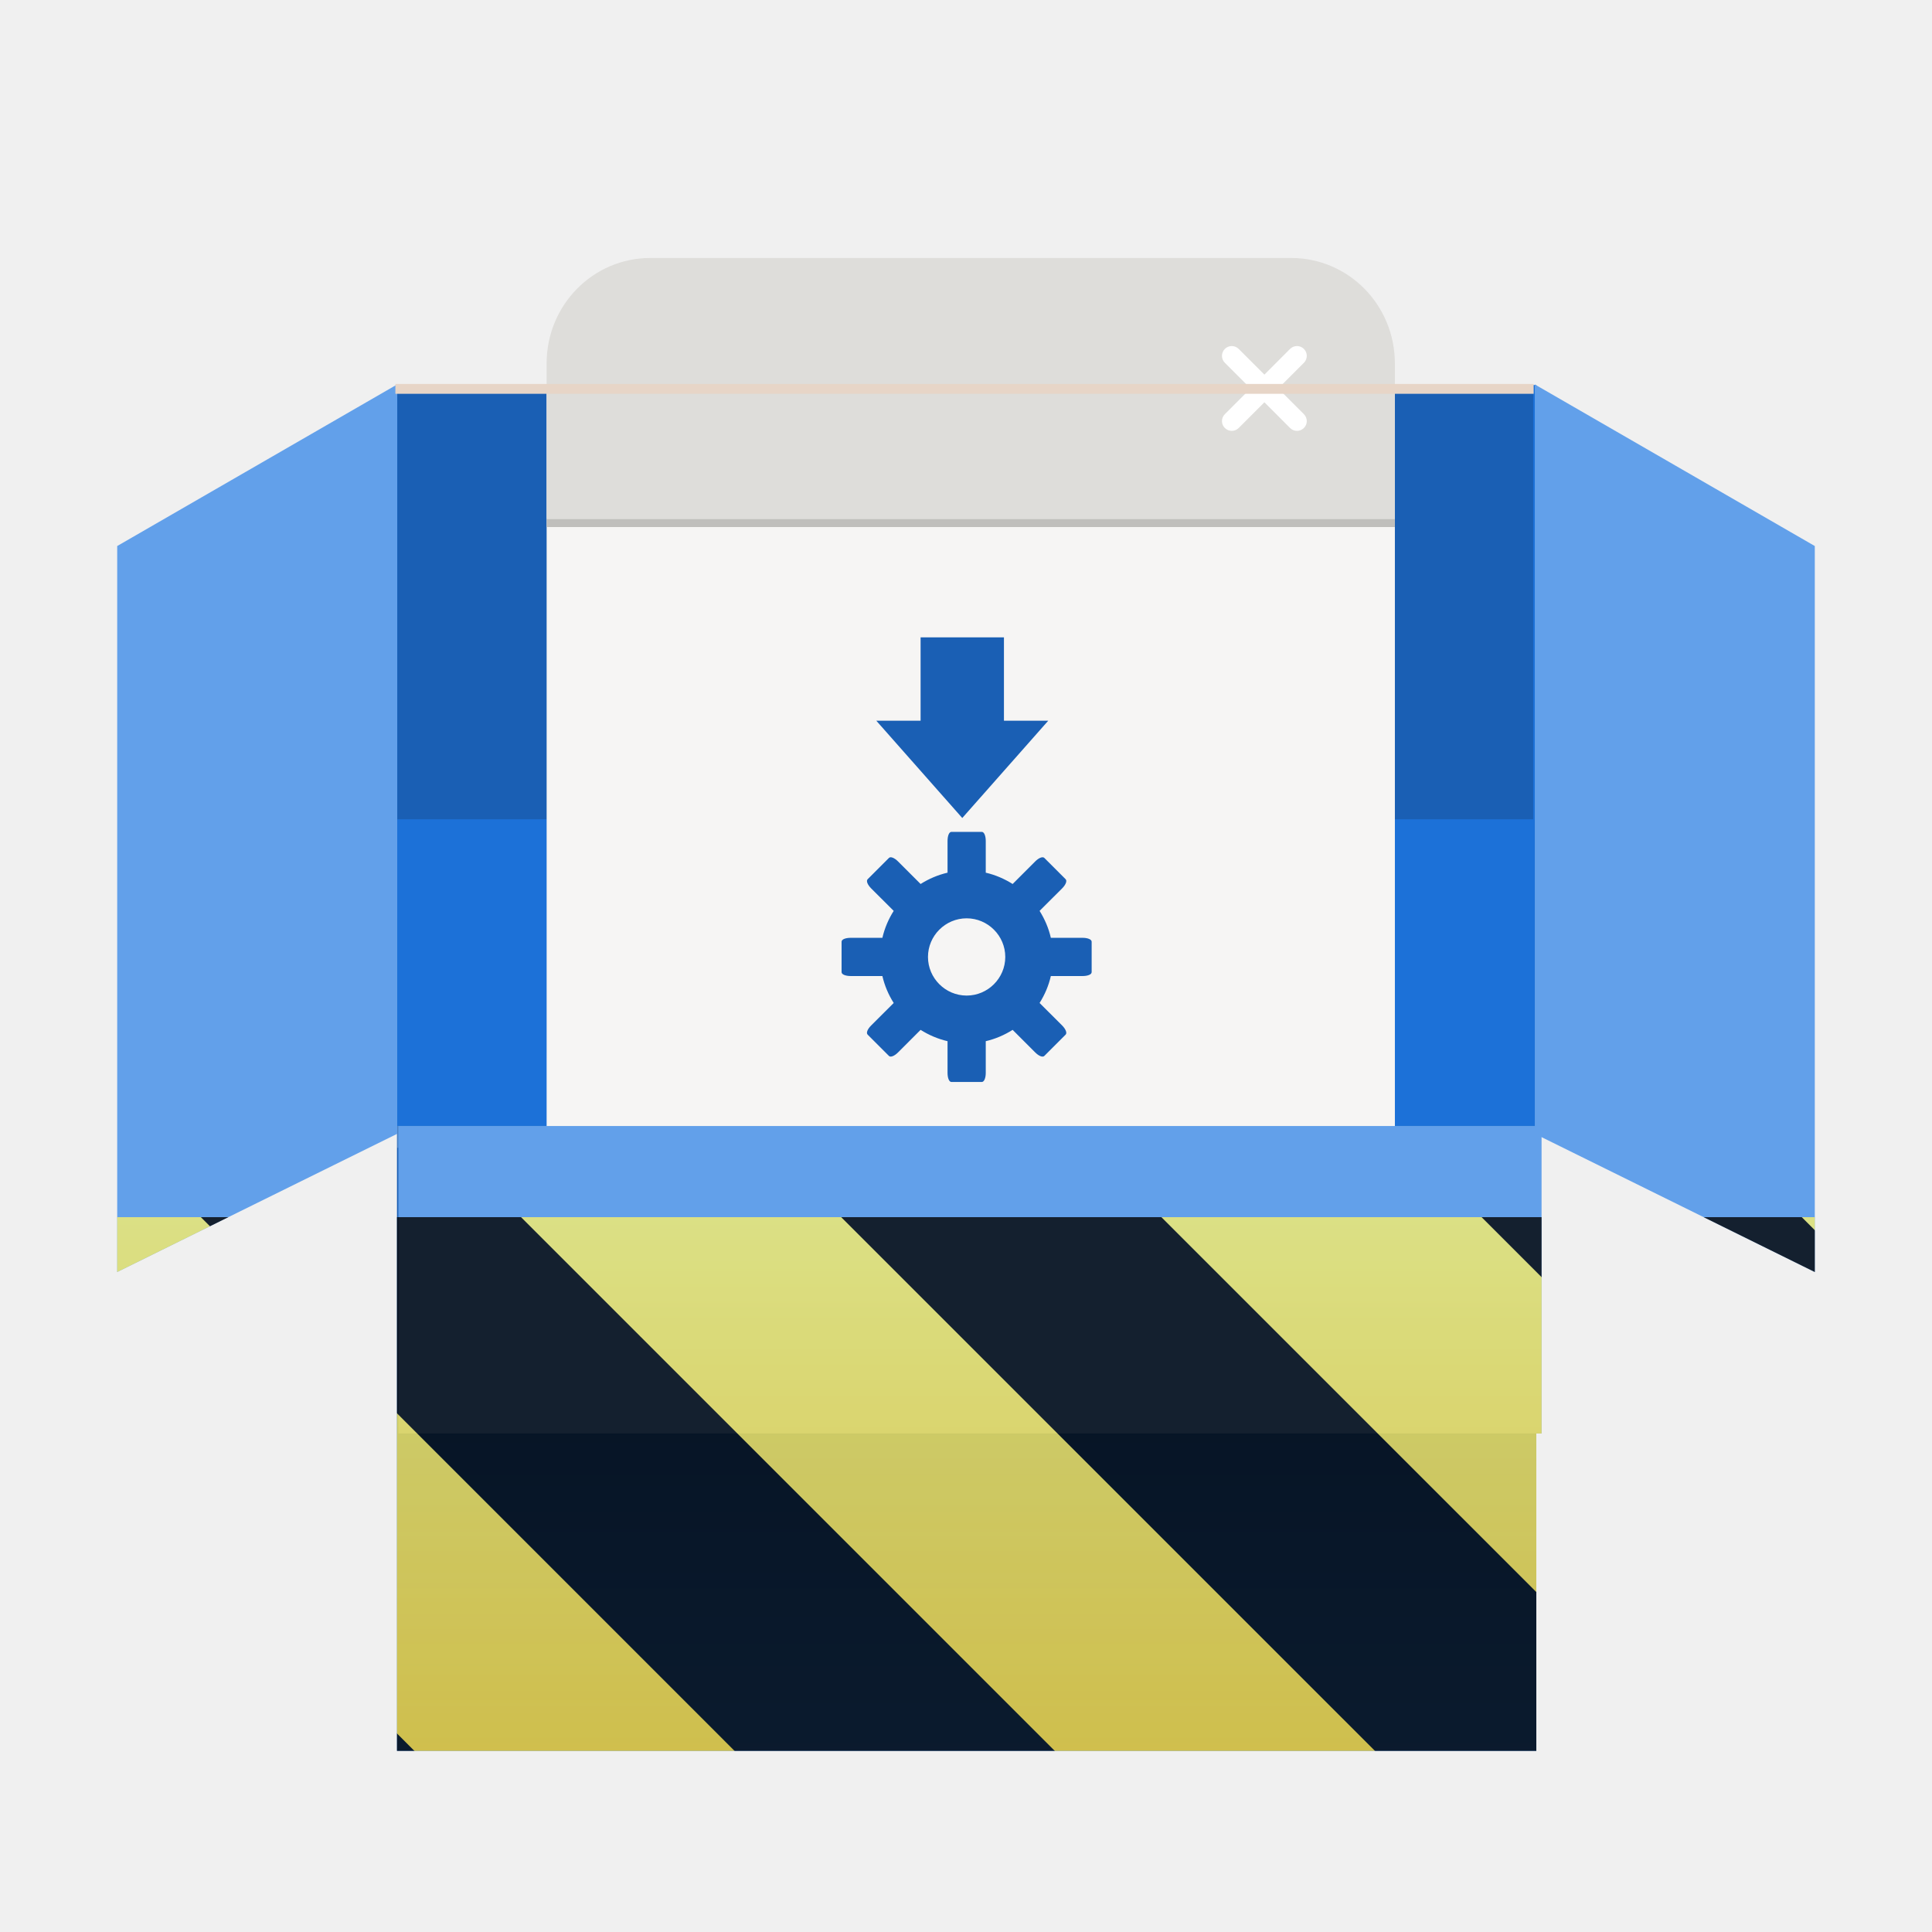
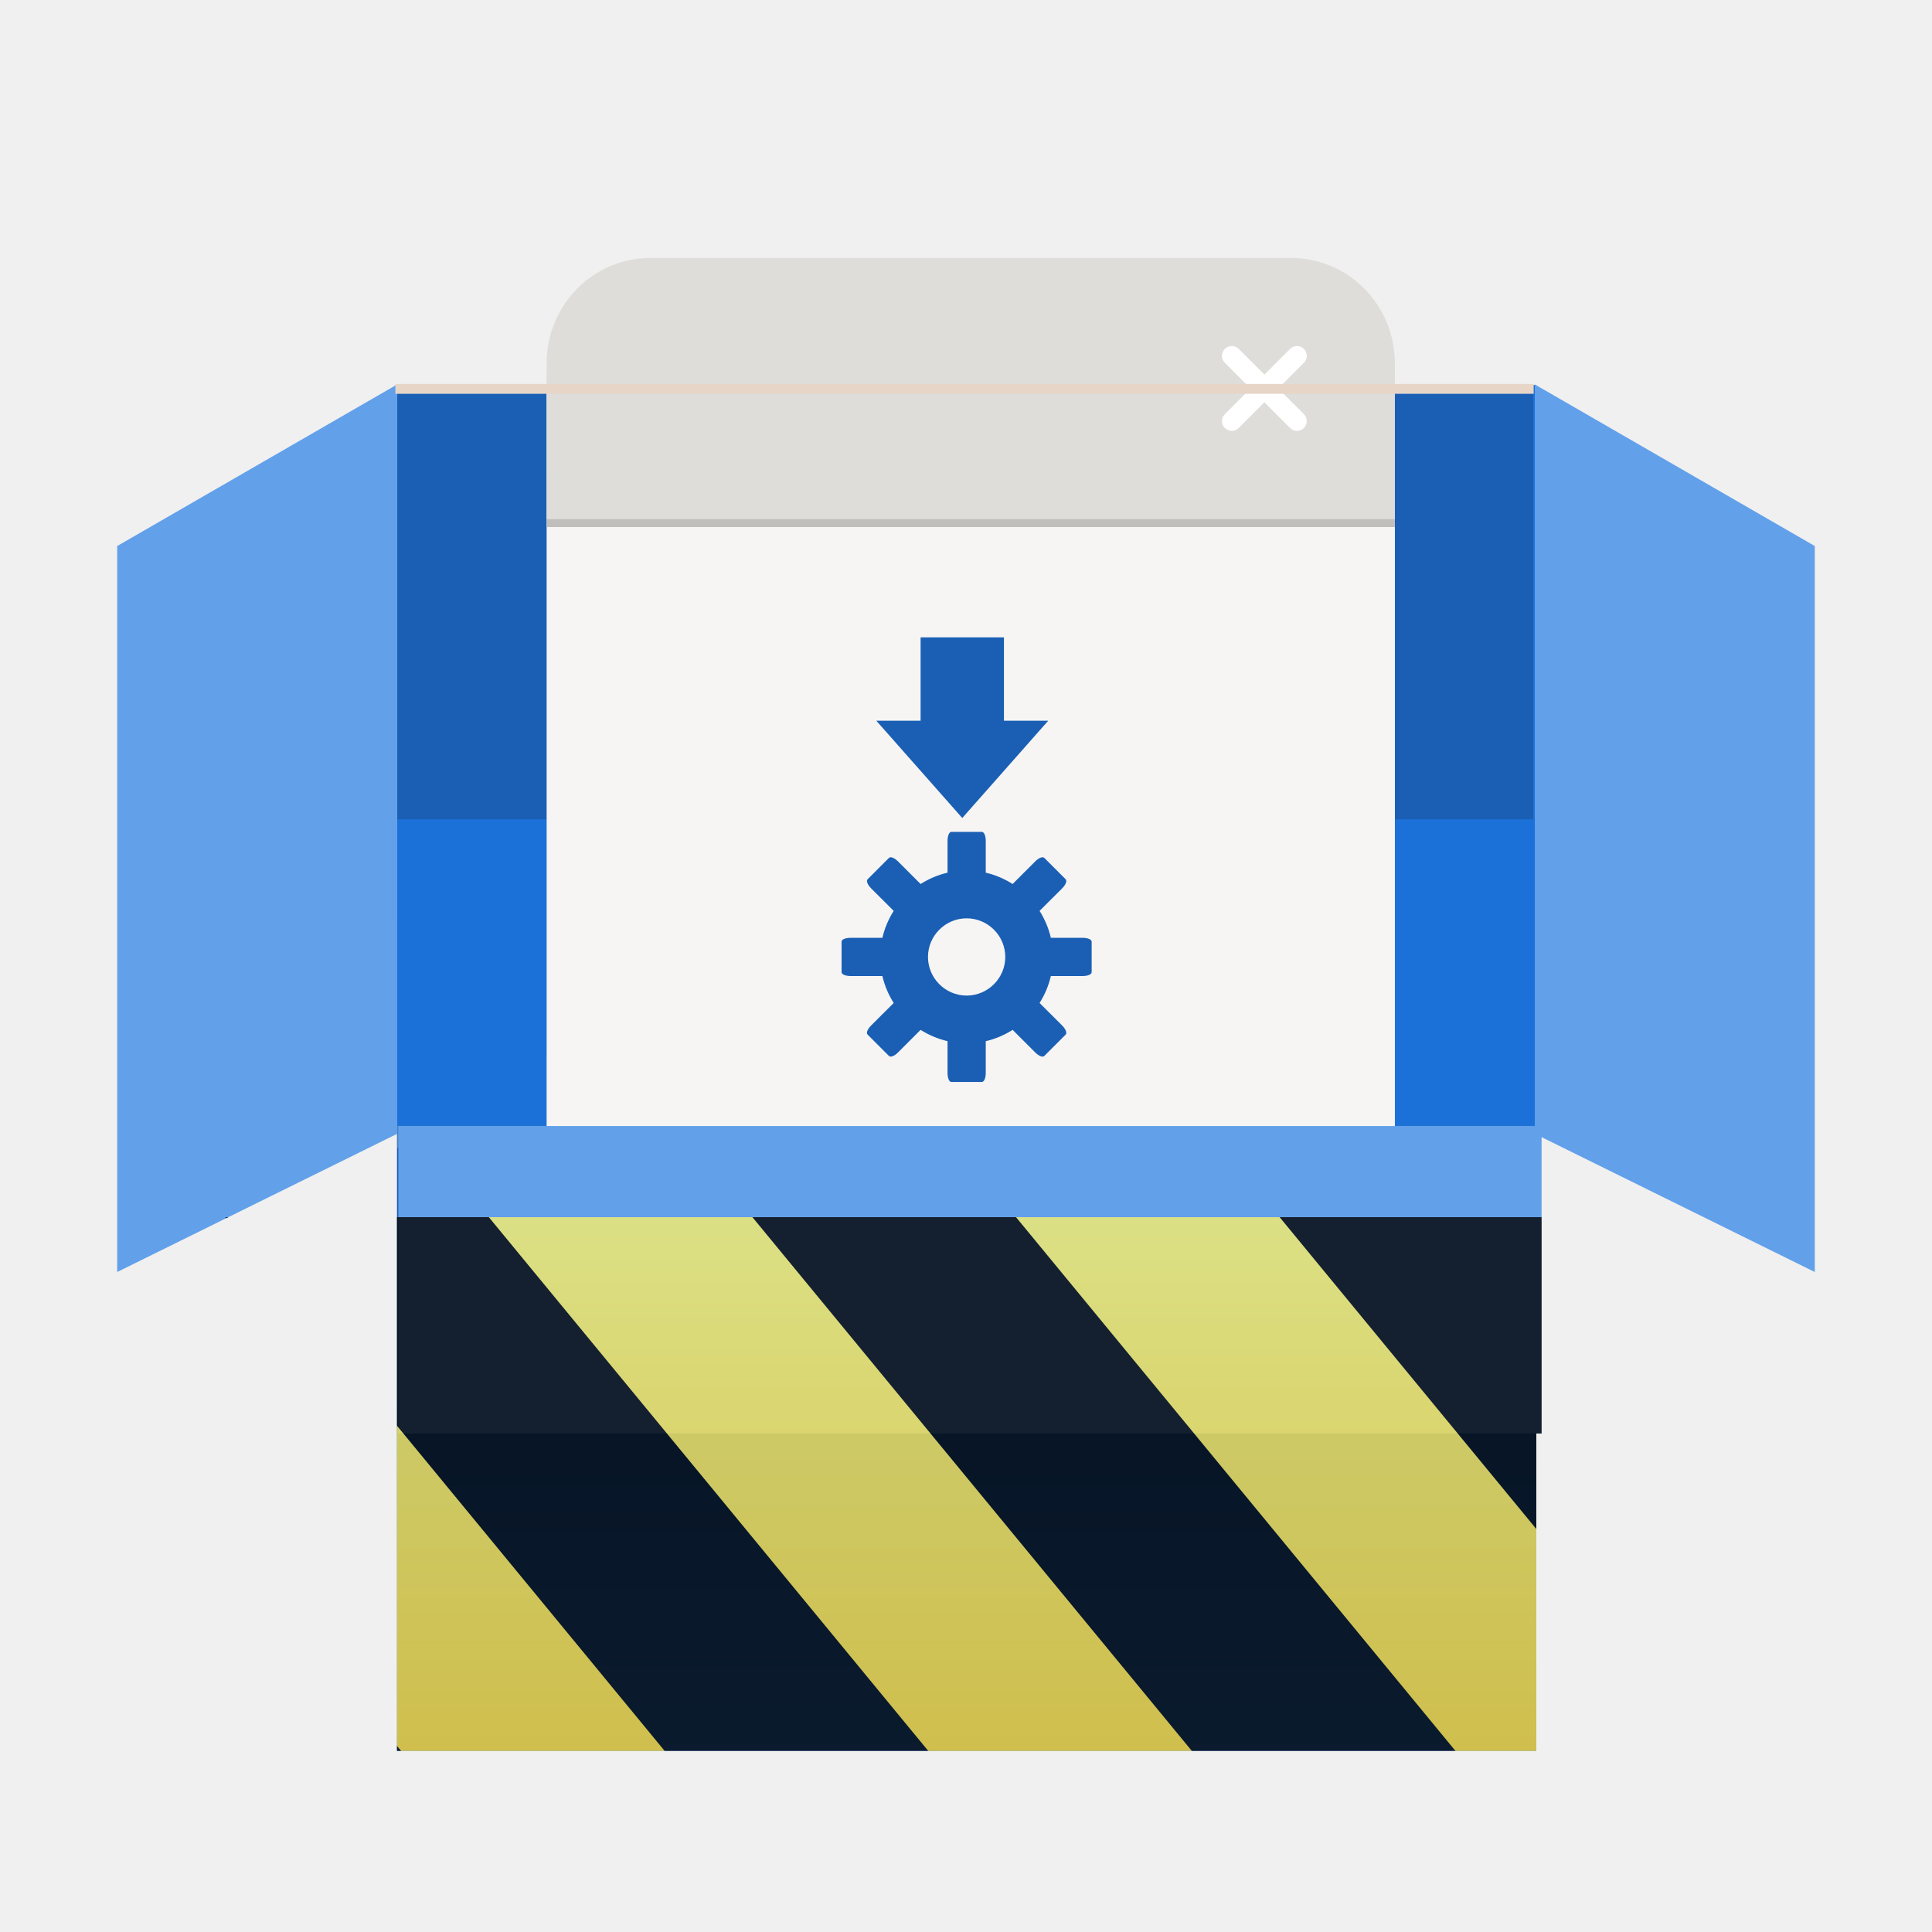
- <svg xmlns="http://www.w3.org/2000/svg" xmlns:xlink="http://www.w3.org/1999/xlink" height="128px" viewBox="0 0 128 128" width="128px">
-   <defs>
+ <svg xmlns="http://www.w3.org/2000/svg" xmlns:xlink="http://www.w3.org/1999/xlink" height="128px" viewBox="0 0 128 128" width="128px" version="1.1" id="svg119">
+   <defs id="defs81">
    <linearGradient id="a" gradientTransform="matrix(0.943549 0 0 0.725807 3.65461 -95.93584)" gradientUnits="userSpaceOnUse" x1="64" x2="64" y1="254" y2="292">
-       <stop offset="0" stop-color="#1a5fb4" />
-       <stop offset="1" stop-color="#3584e4" />
+       <stop offset="0" stop-color="#1a5fb4" id="stop2" />
+       <stop offset="1" stop-color="#3584e4" id="stop4" />
    </linearGradient>
-     <filter id="b" height="100%" width="100%" x="0%" y="0%">
-       <feColorMatrix in="SourceGraphic" type="matrix" values="0 0 0 0 1 0 0 0 0 1 0 0 0 0 1 0 0 0 1 0" />
+     <filter id="b" height="1" width="1" x="0" y="0">
+       <feColorMatrix in="SourceGraphic" type="matrix" values="0 0 0 0 1 0 0 0 0 1 0 0 0 0 1 0 0 0 1 0" id="feColorMatrix7" />
    </filter>
    <mask id="c">
-       <g filter="url(#b)">
-         <rect fill-opacity="0.211" height="128" width="128" />
+       <g filter="url(#b)" id="g12">
+         <rect fill-opacity="0.211" height="128" width="128" id="rect10" />
      </g>
    </mask>
    <mask id="d">
-       <g filter="url(#b)">
-         <rect fill-opacity="0.211" height="128" width="128" />
+       <g filter="url(#b)" id="g17">
+         <rect fill-opacity="0.211" height="128" width="128" id="rect15" />
      </g>
    </mask>
    <clipPath id="e">
-       <rect height="152" width="192" />
+       <rect height="152" width="192" id="rect20" />
    </clipPath>
    <g id="f" clip-path="url(#e)">
-       <path d="m 34.301 90.594 h 75.484 v 1.449 h -75.484 z m 0 0" fill="#ffffff" />
+       <path d="m 34.301 90.594 h 75.484 v 1.449 h -75.484 z m 0 0" fill="#ffffff" id="path23" />
    </g>
    <clipPath id="g">
-       <rect height="128" width="128" />
+       <rect height="128" width="128" id="rect26" />
    </clipPath>
    <clipPath id="h">
-       <rect height="128" width="128" />
+       <rect height="128" width="128" id="rect29" />
    </clipPath>
    <mask id="i">
-       <g clip-path="url(#h)" filter="url(#b)">
-         <g clip-path="url(#g)">
-           <path d="m 26.301 60.84 h 75.484 v 55.16 h -75.484 z m 0 0" fill="url(#a)" />
-           <path d="m 26.301 25.508 h 75.484 v 49.086 h -75.484 z m 0 0" fill="#1c71d8" />
-           <use mask="url(#d)" transform="matrix(1 0 0 1 -8 -16)" xlink:href="#f" />
-           <path d="m 101.684 75.117 v -49.648 l 18.551 10.707 v 48.098 z m 0 0" fill="#62a0ea" />
-           <path d="m 26.324 26.078 h 75.254 v 28.203 h -75.254 z m 0 0" fill="#1a5fb4" />
-           <path d="m 43.102 24.566 h 42.426 c 3.805 0 6.887 3.129 6.887 6.992 v 37.895 c 0 3.859 -3.082 6.992 -6.887 6.992 h -42.426 c -3.805 0 -6.887 -3.133 -6.887 -6.992 v -37.895 c 0 -3.863 3.082 -6.992 6.887 -6.992 z m 0 0" fill-opacity="0.102" />
-           <path d="m 43.102 17.09 h 42.426 c 3.805 0 6.887 4.035 6.887 9.008 v 48.816 c 0 4.973 -3.082 9.004 -6.887 9.004 h -42.426 c -3.805 0 -6.887 -4.031 -6.887 -9.004 v -48.816 c 0 -4.973 3.082 -9.008 6.887 -9.008 z m 0 0" fill="#f6f5f4" />
-           <path d="m 43.102 17.09 c -3.816 0 -6.887 3.117 -6.887 6.992 v 10.301 h 56.199 v -10.301 c 0 -3.875 -3.07 -6.992 -6.887 -6.992 z m 0 0" fill="#deddda" />
-           <path d="m 81.602 22.926 c -0.168 0.004 -0.332 0.07 -0.453 0.191 c -0.254 0.254 -0.254 0.664 0 0.918 l 1.703 1.703 l -1.703 1.703 c -0.254 0.254 -0.254 0.664 0 0.914 c 0.254 0.254 0.664 0.254 0.918 0 l 1.703 -1.703 l 1.699 1.703 c 0.254 0.254 0.664 0.254 0.918 0 c 0.254 -0.25 0.254 -0.66 0 -0.914 l -1.703 -1.703 l 1.703 -1.703 c 0.254 -0.254 0.254 -0.664 0 -0.918 c -0.121 -0.121 -0.289 -0.191 -0.461 -0.191 c -0.172 0.004 -0.336 0.07 -0.457 0.191 l -1.699 1.703 l -1.703 -1.703 c -0.125 -0.121 -0.289 -0.191 -0.465 -0.191 z m 0 0" fill="#ffffff" />
-           <path d="m 36.215 34.383 h 56.199 v 0.535 h -56.199 z m 0 0" fill="#c0bfbc" />
-           <path d="m 60.992 42.227 v 5.523 h -2.934 l 5.695 6.445 l 5.695 -6.445 h -2.934 v -5.523 z m 2.043 12.887 c -0.16 0 -0.258 0.273 -0.258 0.605 v 2.098 c -0.641 0.148 -1.246 0.41 -1.785 0.75 l -1.496 -1.496 c -0.234 -0.234 -0.492 -0.344 -0.602 -0.23 l -1.41 1.41 c -0.113 0.113 -0.004 0.367 0.23 0.605 l 1.496 1.492 c -0.344 0.543 -0.602 1.145 -0.75 1.785 h -2.098 c -0.336 0 -0.605 0.098 -0.605 0.258 v 2.016 c 0 0.156 0.27 0.258 0.605 0.258 h 2.098 c 0.148 0.641 0.406 1.242 0.75 1.785 l -1.496 1.492 c -0.238 0.238 -0.344 0.492 -0.23 0.605 l 1.41 1.41 c 0.109 0.113 0.367 0.004 0.602 -0.23 l 1.496 -1.496 c 0.539 0.34 1.145 0.602 1.785 0.75 v 2.098 c 0 0.332 0.098 0.605 0.258 0.605 h 2.012 c 0.16 0 0.262 -0.273 0.262 -0.605 v -2.098 c 0.641 -0.148 1.242 -0.41 1.781 -0.75 l 1.496 1.496 c 0.234 0.234 0.492 0.344 0.605 0.23 l 1.41 -1.41 c 0.109 -0.113 0.004 -0.367 -0.23 -0.605 l -1.496 -1.492 c 0.34 -0.543 0.602 -1.145 0.746 -1.785 h 2.102 c 0.332 0 0.602 -0.098 0.602 -0.258 v -2.016 c 0 -0.156 -0.27 -0.258 -0.602 -0.258 h -2.102 c -0.145 -0.641 -0.406 -1.242 -0.746 -1.785 l 1.496 -1.492 c 0.234 -0.238 0.34 -0.492 0.23 -0.605 l -1.41 -1.41 c -0.113 -0.113 -0.371 -0.004 -0.605 0.23 l -1.496 1.496 c -0.539 -0.34 -1.141 -0.602 -1.781 -0.75 v -2.098 c 0 -0.332 -0.102 -0.605 -0.262 -0.605 z m 1.008 5.727 c 1.406 0 2.559 1.152 2.559 2.559 s -1.152 2.559 -2.559 2.559 c -1.41 0 -2.562 -1.152 -2.562 -2.559 s 1.152 -2.559 2.562 -2.559 z m 0 0" fill="#1a5fb4" />
-           <path d="m 26.316 75.117 v -49.648 l -18.551 10.707 v 48.098 z m 0 0" fill="#62a0ea" />
-           <path d="m 26.195 25.438 h 75.414 v 0.652 h -75.414 z m 0 0" fill="#e7d5c7" />
-           <path d="m 26.391 74.602 h 75.742 v 20.371 h -75.742 z m 0 0" fill="#62a0ea" />
+       <g clip-path="url(#h)" filter="url(#b)" id="g62">
+         <g clip-path="url(#g)" id="g60">
+           <path d="m 26.301 60.84 h 75.484 v 55.16 h -75.484 z m 0 0" fill="url(#a)" id="path32" />
+           <path d="m 26.301 25.508 h 75.484 v 49.086 h -75.484 z m 0 0" fill="#1c71d8" id="path34" />
+           <use mask="url(#d)" transform="matrix(1 0 0 1 -8 -16)" xlink:href="#f" id="use36" />
+           <path d="m 101.684 75.117 v -49.648 l 18.551 10.707 v 48.098 z m 0 0" fill="#62a0ea" id="path38" />
+           <path d="m 26.324 26.078 h 75.254 v 28.203 h -75.254 z m 0 0" fill="#1a5fb4" id="path40" />
+           <path d="m 43.102 24.566 h 42.426 c 3.805 0 6.887 3.129 6.887 6.992 v 37.895 c 0 3.859 -3.082 6.992 -6.887 6.992 h -42.426 c -3.805 0 -6.887 -3.133 -6.887 -6.992 v -37.895 c 0 -3.863 3.082 -6.992 6.887 -6.992 z m 0 0" fill-opacity="0.102" id="path42" />
+           <path d="m 43.102 17.09 h 42.426 c 3.805 0 6.887 4.035 6.887 9.008 v 48.816 c 0 4.973 -3.082 9.004 -6.887 9.004 h -42.426 c -3.805 0 -6.887 -4.031 -6.887 -9.004 v -48.816 c 0 -4.973 3.082 -9.008 6.887 -9.008 z m 0 0" fill="#f6f5f4" id="path44" />
+           <path d="m 43.102 17.09 c -3.816 0 -6.887 3.117 -6.887 6.992 v 10.301 h 56.199 v -10.301 c 0 -3.875 -3.07 -6.992 -6.887 -6.992 z m 0 0" fill="#deddda" id="path46" />
+           <path d="m 81.602 22.926 c -0.168 0.004 -0.332 0.07 -0.453 0.191 c -0.254 0.254 -0.254 0.664 0 0.918 l 1.703 1.703 l -1.703 1.703 c -0.254 0.254 -0.254 0.664 0 0.914 c 0.254 0.254 0.664 0.254 0.918 0 l 1.703 -1.703 l 1.699 1.703 c 0.254 0.254 0.664 0.254 0.918 0 c 0.254 -0.25 0.254 -0.66 0 -0.914 l -1.703 -1.703 l 1.703 -1.703 c 0.254 -0.254 0.254 -0.664 0 -0.918 c -0.121 -0.121 -0.289 -0.191 -0.461 -0.191 c -0.172 0.004 -0.336 0.07 -0.457 0.191 l -1.699 1.703 l -1.703 -1.703 c -0.125 -0.121 -0.289 -0.191 -0.465 -0.191 z m 0 0" fill="#ffffff" id="path48" />
+           <path d="m 36.215 34.383 h 56.199 v 0.535 h -56.199 z m 0 0" fill="#c0bfbc" id="path50" />
+           <path d="m 60.992 42.227 v 5.523 h -2.934 l 5.695 6.445 l 5.695 -6.445 h -2.934 v -5.523 z m 2.043 12.887 c -0.16 0 -0.258 0.273 -0.258 0.605 v 2.098 c -0.641 0.148 -1.246 0.41 -1.785 0.75 l -1.496 -1.496 c -0.234 -0.234 -0.492 -0.344 -0.602 -0.23 l -1.41 1.41 c -0.113 0.113 -0.004 0.367 0.23 0.605 l 1.496 1.492 c -0.344 0.543 -0.602 1.145 -0.75 1.785 h -2.098 c -0.336 0 -0.605 0.098 -0.605 0.258 v 2.016 c 0 0.156 0.27 0.258 0.605 0.258 h 2.098 c 0.148 0.641 0.406 1.242 0.75 1.785 l -1.496 1.492 c -0.238 0.238 -0.344 0.492 -0.23 0.605 l 1.41 1.41 c 0.109 0.113 0.367 0.004 0.602 -0.23 l 1.496 -1.496 c 0.539 0.34 1.145 0.602 1.785 0.75 v 2.098 c 0 0.332 0.098 0.605 0.258 0.605 h 2.012 c 0.16 0 0.262 -0.273 0.262 -0.605 v -2.098 c 0.641 -0.148 1.242 -0.41 1.781 -0.75 l 1.496 1.496 c 0.234 0.234 0.492 0.344 0.605 0.23 l 1.41 -1.41 c 0.109 -0.113 0.004 -0.367 -0.23 -0.605 l -1.496 -1.492 c 0.34 -0.543 0.602 -1.145 0.746 -1.785 h 2.102 c 0.332 0 0.602 -0.098 0.602 -0.258 v -2.016 c 0 -0.156 -0.27 -0.258 -0.602 -0.258 h -2.102 c -0.145 -0.641 -0.406 -1.242 -0.746 -1.785 l 1.496 -1.492 c 0.234 -0.238 0.34 -0.492 0.23 -0.605 l -1.41 -1.41 c -0.113 -0.113 -0.371 -0.004 -0.605 0.23 l -1.496 1.496 c -0.539 -0.34 -1.141 -0.602 -1.781 -0.75 v -2.098 c 0 -0.332 -0.102 -0.605 -0.262 -0.605 z m 1.008 5.727 c 1.406 0 2.559 1.152 2.559 2.559 s -1.152 2.559 -2.559 2.559 c -1.41 0 -2.562 -1.152 -2.562 -2.559 s 1.152 -2.559 2.562 -2.559 z m 0 0" fill="#1a5fb4" id="path52" />
+           <path d="m 26.316 75.117 v -49.648 l -18.551 10.707 v 48.098 z m 0 0" fill="#62a0ea" id="path54" />
+           <path d="m 26.195 25.438 h 75.414 v 0.652 h -75.414 z m 0 0" fill="#e7d5c7" id="path56" />
+           <path d="m 26.391 74.602 h 75.742 v 20.371 h -75.742 z m 0 0" fill="#62a0ea" id="path58" />
        </g>
      </g>
    </mask>
    <mask id="j">
-       <g filter="url(#b)">
-         <rect fill-opacity="0.8" height="128" width="128" />
+       <g filter="url(#b)" id="g67">
+         <rect fill-opacity="0.8" height="128" width="128" id="rect65" />
      </g>
    </mask>
-     <linearGradient id="k" gradientTransform="matrix(0 0.37 -0.98462 0 295.385 -30.36)" gradientUnits="userSpaceOnUse" x1="300" x2="428" y1="235" y2="235">
-       <stop offset="0" stop-color="#f9f06b" />
-       <stop offset="1" stop-color="#f5c211" />
+     <linearGradient id="k" gradientTransform="matrix(0,0.37,-0.7356379,0,237.1082,-30.36)" gradientUnits="userSpaceOnUse" x1="300" x2="428" y1="235" y2="235">
+       <stop offset="0" stop-color="#f9f06b" id="stop70" />
+       <stop offset="1" stop-color="#f5c211" id="stop72" />
    </linearGradient>
    <clipPath id="l">
-       <rect height="128" width="128" />
+       <rect height="128" width="128" id="rect75" />
    </clipPath>
    <clipPath id="m">
-       <rect height="128" width="128" />
+       <rect height="128" width="128" id="rect78" />
    </clipPath>
  </defs>
-   <path d="m 26.301 60.84 h 75.484 v 55.16 h -75.484 z m 0 0" fill="url(#a)" />
-   <path d="m 26.301 25.508 h 75.484 v 49.086 h -75.484 z m 0 0" fill="#1c71d8" />
-   <use mask="url(#c)" transform="matrix(1 0 0 1 -8 -16)" xlink:href="#f" />
-   <path d="m 101.684 75.117 v -49.648 l 18.551 10.707 v 48.098 z m 0 0" fill="#62a0ea" />
-   <path d="m 26.324 26.078 h 75.254 v 28.203 h -75.254 z m 0 0" fill="#1a5fb4" />
-   <path d="m 43.102 24.566 h 42.426 c 3.805 0 6.887 3.129 6.887 6.992 v 37.895 c 0 3.859 -3.082 6.992 -6.887 6.992 h -42.426 c -3.805 0 -6.887 -3.133 -6.887 -6.992 v -37.895 c 0 -3.863 3.082 -6.992 6.887 -6.992 z m 0 0" fill-opacity="0.102" />
-   <path d="m 43.102 17.09 h 42.426 c 3.805 0 6.887 4.035 6.887 9.008 v 48.816 c 0 4.973 -3.082 9.004 -6.887 9.004 h -42.426 c -3.805 0 -6.887 -4.031 -6.887 -9.004 v -48.816 c 0 -4.973 3.082 -9.008 6.887 -9.008 z m 0 0" fill="#f6f5f4" />
-   <path d="m 43.102 17.09 c -3.816 0 -6.887 3.117 -6.887 6.992 v 10.301 h 56.199 v -10.301 c 0 -3.875 -3.07 -6.992 -6.887 -6.992 z m 0 0" fill="#deddda" />
-   <path d="m 81.602 22.926 c -0.168 0.004 -0.332 0.07 -0.453 0.191 c -0.254 0.254 -0.254 0.664 0 0.918 l 1.703 1.703 l -1.703 1.703 c -0.254 0.254 -0.254 0.664 0 0.914 c 0.254 0.254 0.664 0.254 0.918 0 l 1.703 -1.703 l 1.699 1.703 c 0.254 0.254 0.664 0.254 0.918 0 c 0.254 -0.25 0.254 -0.66 0 -0.914 l -1.703 -1.703 l 1.703 -1.703 c 0.254 -0.254 0.254 -0.664 0 -0.918 c -0.121 -0.121 -0.289 -0.191 -0.461 -0.191 c -0.172 0.004 -0.336 0.07 -0.457 0.191 l -1.699 1.703 l -1.703 -1.703 c -0.125 -0.121 -0.289 -0.191 -0.465 -0.191 z m 0 0" fill="#ffffff" />
-   <path d="m 36.215 34.383 h 56.199 v 0.535 h -56.199 z m 0 0" fill="#c0bfbc" />
-   <path d="m 60.992 42.227 v 5.523 h -2.934 l 5.695 6.445 l 5.695 -6.445 h -2.934 v -5.523 z m 2.043 12.887 c -0.16 0 -0.258 0.273 -0.258 0.605 v 2.098 c -0.641 0.148 -1.246 0.41 -1.785 0.75 l -1.496 -1.496 c -0.234 -0.234 -0.492 -0.344 -0.602 -0.23 l -1.41 1.41 c -0.113 0.113 -0.004 0.367 0.23 0.605 l 1.496 1.492 c -0.344 0.543 -0.602 1.145 -0.75 1.785 h -2.098 c -0.336 0 -0.605 0.098 -0.605 0.258 v 2.016 c 0 0.156 0.27 0.258 0.605 0.258 h 2.098 c 0.148 0.641 0.406 1.242 0.75 1.785 l -1.496 1.492 c -0.238 0.238 -0.344 0.492 -0.23 0.605 l 1.41 1.41 c 0.109 0.113 0.367 0.004 0.602 -0.23 l 1.496 -1.496 c 0.539 0.34 1.145 0.602 1.785 0.75 v 2.098 c 0 0.332 0.098 0.605 0.258 0.605 h 2.012 c 0.16 0 0.262 -0.273 0.262 -0.605 v -2.098 c 0.641 -0.148 1.242 -0.41 1.781 -0.75 l 1.496 1.496 c 0.234 0.234 0.492 0.344 0.605 0.23 l 1.41 -1.41 c 0.109 -0.113 0.004 -0.367 -0.23 -0.605 l -1.496 -1.492 c 0.34 -0.543 0.602 -1.145 0.746 -1.785 h 2.102 c 0.332 0 0.602 -0.098 0.602 -0.258 v -2.016 c 0 -0.156 -0.27 -0.258 -0.602 -0.258 h -2.102 c -0.145 -0.641 -0.406 -1.242 -0.746 -1.785 l 1.496 -1.492 c 0.234 -0.238 0.34 -0.492 0.23 -0.605 l -1.41 -1.41 c -0.113 -0.113 -0.371 -0.004 -0.605 0.23 l -1.496 1.496 c -0.539 -0.34 -1.141 -0.602 -1.781 -0.75 v -2.098 c 0 -0.332 -0.102 -0.605 -0.262 -0.605 z m 1.008 5.727 c 1.406 0 2.559 1.152 2.559 2.559 s -1.152 2.559 -2.559 2.559 c -1.41 0 -2.562 -1.152 -2.562 -2.559 s 1.152 -2.559 2.562 -2.559 z m 0 0" fill="#1a5fb4" />
-   <path d="m 26.316 75.117 v -49.648 l -18.551 10.707 v 48.098 z m 0 0" fill="#62a0ea" />
-   <path d="m 26.195 25.438 h 75.414 v 0.652 h -75.414 z m 0 0" fill="#e7d5c7" />
-   <path d="m 26.391 74.602 h 75.742 v 20.371 h -75.742 z m 0 0" fill="#62a0ea" />
-   <g clip-path="url(#m)" mask="url(#i)">
-     <g clip-path="url(#l)" mask="url(#j)">
-       <path d="m 128 80.641 v 47.359 h -128 v -47.359 z m 0 0" fill="url(#k)" />
-       <path d="m 13.309 80.641 l 47.355 47.359 h 21.215 l -47.359 -47.359 z m 42.422 0 l 47.363 47.359 h 21.215 l -47.363 -47.359 z m 42.43 0 l 29.84 29.84 v -21.211 l -8.629 -8.629 z m -98.16 7.906 v 21.215 l 18.238 18.238 h 21.215 z m 0 0" />
+   <path d="m 26.301 60.84 h 75.484 v 55.16 h -75.484 z m 0 0" fill="url(#a)" id="path83" />
+   <path d="m 26.301 25.508 h 75.484 v 49.086 h -75.484 z m 0 0" fill="#1c71d8" id="path85" />
+   <use mask="url(#c)" transform="matrix(1 0 0 1 -8 -16)" xlink:href="#f" id="use87" />
+   <path d="m 101.684 75.117 v -49.648 l 18.551 10.707 v 48.098 z m 0 0" fill="#62a0ea" id="path89" />
+   <path d="m 26.324 26.078 h 75.254 v 28.203 h -75.254 z m 0 0" fill="#1a5fb4" id="path91" />
+   <path d="m 43.102 24.566 h 42.426 c 3.805 0 6.887 3.129 6.887 6.992 v 37.895 c 0 3.859 -3.082 6.992 -6.887 6.992 h -42.426 c -3.805 0 -6.887 -3.133 -6.887 -6.992 v -37.895 c 0 -3.863 3.082 -6.992 6.887 -6.992 z m 0 0" fill-opacity="0.102" id="path93" />
+   <path d="m 43.102 17.09 h 42.426 c 3.805 0 6.887 4.035 6.887 9.008 v 48.816 c 0 4.973 -3.082 9.004 -6.887 9.004 h -42.426 c -3.805 0 -6.887 -4.031 -6.887 -9.004 v -48.816 c 0 -4.973 3.082 -9.008 6.887 -9.008 z m 0 0" fill="#f6f5f4" id="path95" />
+   <path d="m 43.102 17.09 c -3.816 0 -6.887 3.117 -6.887 6.992 v 10.301 h 56.199 v -10.301 c 0 -3.875 -3.07 -6.992 -6.887 -6.992 z m 0 0" fill="#deddda" id="path97" />
+   <path d="m 81.602 22.926 c -0.168 0.004 -0.332 0.07 -0.453 0.191 c -0.254 0.254 -0.254 0.664 0 0.918 l 1.703 1.703 l -1.703 1.703 c -0.254 0.254 -0.254 0.664 0 0.914 c 0.254 0.254 0.664 0.254 0.918 0 l 1.703 -1.703 l 1.699 1.703 c 0.254 0.254 0.664 0.254 0.918 0 c 0.254 -0.25 0.254 -0.66 0 -0.914 l -1.703 -1.703 l 1.703 -1.703 c 0.254 -0.254 0.254 -0.664 0 -0.918 c -0.121 -0.121 -0.289 -0.191 -0.461 -0.191 c -0.172 0.004 -0.336 0.07 -0.457 0.191 l -1.699 1.703 l -1.703 -1.703 c -0.125 -0.121 -0.289 -0.191 -0.465 -0.191 z m 0 0" fill="#ffffff" id="path99" />
+   <path d="m 36.215 34.383 h 56.199 v 0.535 h -56.199 z m 0 0" fill="#c0bfbc" id="path101" />
+   <path d="m 60.992 42.227 v 5.523 h -2.934 l 5.695 6.445 l 5.695 -6.445 h -2.934 v -5.523 z m 2.043 12.887 c -0.16 0 -0.258 0.273 -0.258 0.605 v 2.098 c -0.641 0.148 -1.246 0.41 -1.785 0.75 l -1.496 -1.496 c -0.234 -0.234 -0.492 -0.344 -0.602 -0.23 l -1.41 1.41 c -0.113 0.113 -0.004 0.367 0.23 0.605 l 1.496 1.492 c -0.344 0.543 -0.602 1.145 -0.75 1.785 h -2.098 c -0.336 0 -0.605 0.098 -0.605 0.258 v 2.016 c 0 0.156 0.27 0.258 0.605 0.258 h 2.098 c 0.148 0.641 0.406 1.242 0.75 1.785 l -1.496 1.492 c -0.238 0.238 -0.344 0.492 -0.23 0.605 l 1.41 1.41 c 0.109 0.113 0.367 0.004 0.602 -0.23 l 1.496 -1.496 c 0.539 0.34 1.145 0.602 1.785 0.75 v 2.098 c 0 0.332 0.098 0.605 0.258 0.605 h 2.012 c 0.16 0 0.262 -0.273 0.262 -0.605 v -2.098 c 0.641 -0.148 1.242 -0.41 1.781 -0.75 l 1.496 1.496 c 0.234 0.234 0.492 0.344 0.605 0.23 l 1.41 -1.41 c 0.109 -0.113 0.004 -0.367 -0.23 -0.605 l -1.496 -1.492 c 0.34 -0.543 0.602 -1.145 0.746 -1.785 h 2.102 c 0.332 0 0.602 -0.098 0.602 -0.258 v -2.016 c 0 -0.156 -0.27 -0.258 -0.602 -0.258 h -2.102 c -0.145 -0.641 -0.406 -1.242 -0.746 -1.785 l 1.496 -1.492 c 0.234 -0.238 0.34 -0.492 0.23 -0.605 l -1.41 -1.41 c -0.113 -0.113 -0.371 -0.004 -0.605 0.23 l -1.496 1.496 c -0.539 -0.34 -1.141 -0.602 -1.781 -0.75 v -2.098 c 0 -0.332 -0.102 -0.605 -0.262 -0.605 z m 1.008 5.727 c 1.406 0 2.559 1.152 2.559 2.559 s -1.152 2.559 -2.559 2.559 c -1.41 0 -2.562 -1.152 -2.562 -2.559 s 1.152 -2.559 2.562 -2.559 z m 0 0" fill="#1a5fb4" id="path103" />
+   <path d="m 26.316 75.117 v -49.648 l -18.551 10.707 v 48.098 z m 0 0" fill="#62a0ea" id="path105" />
+   <path d="m 26.195 25.438 h 75.414 v 0.652 h -75.414 z m 0 0" fill="#e7d5c7" id="path107" />
+   <path d="m 26.391 74.602 h 75.742 v 20.371 h -75.742 z m 0 0" fill="#62a0ea" id="path109" />
+   <g clip-path="url(#m)" mask="url(#i)" id="g117">
+     <g clip-path="url(#l)" mask="url(#j)" id="g115">
+       <path d="M 112.05,80.641 V 128 H 16.418 V 80.641 Z m 0,0" fill="url(#k)" id="path111" style="fill:url(#k);stroke-width:0.864" />
+       <path d="M 14.926,80.641 53.91,128 H 71.375 L 32.387,80.641 Z m 34.923,0 L 88.84,128 H 106.305 L 67.314,80.641 Z m 34.93,0 24.565,29.84 V 89.27 l -7.104,-8.629 z M 3.97,88.547 V 109.762 L 18.984,128 h 17.465 z m 0,0" id="path113" style="stroke-width:0.907" />
    </g>
  </g>
</svg>
